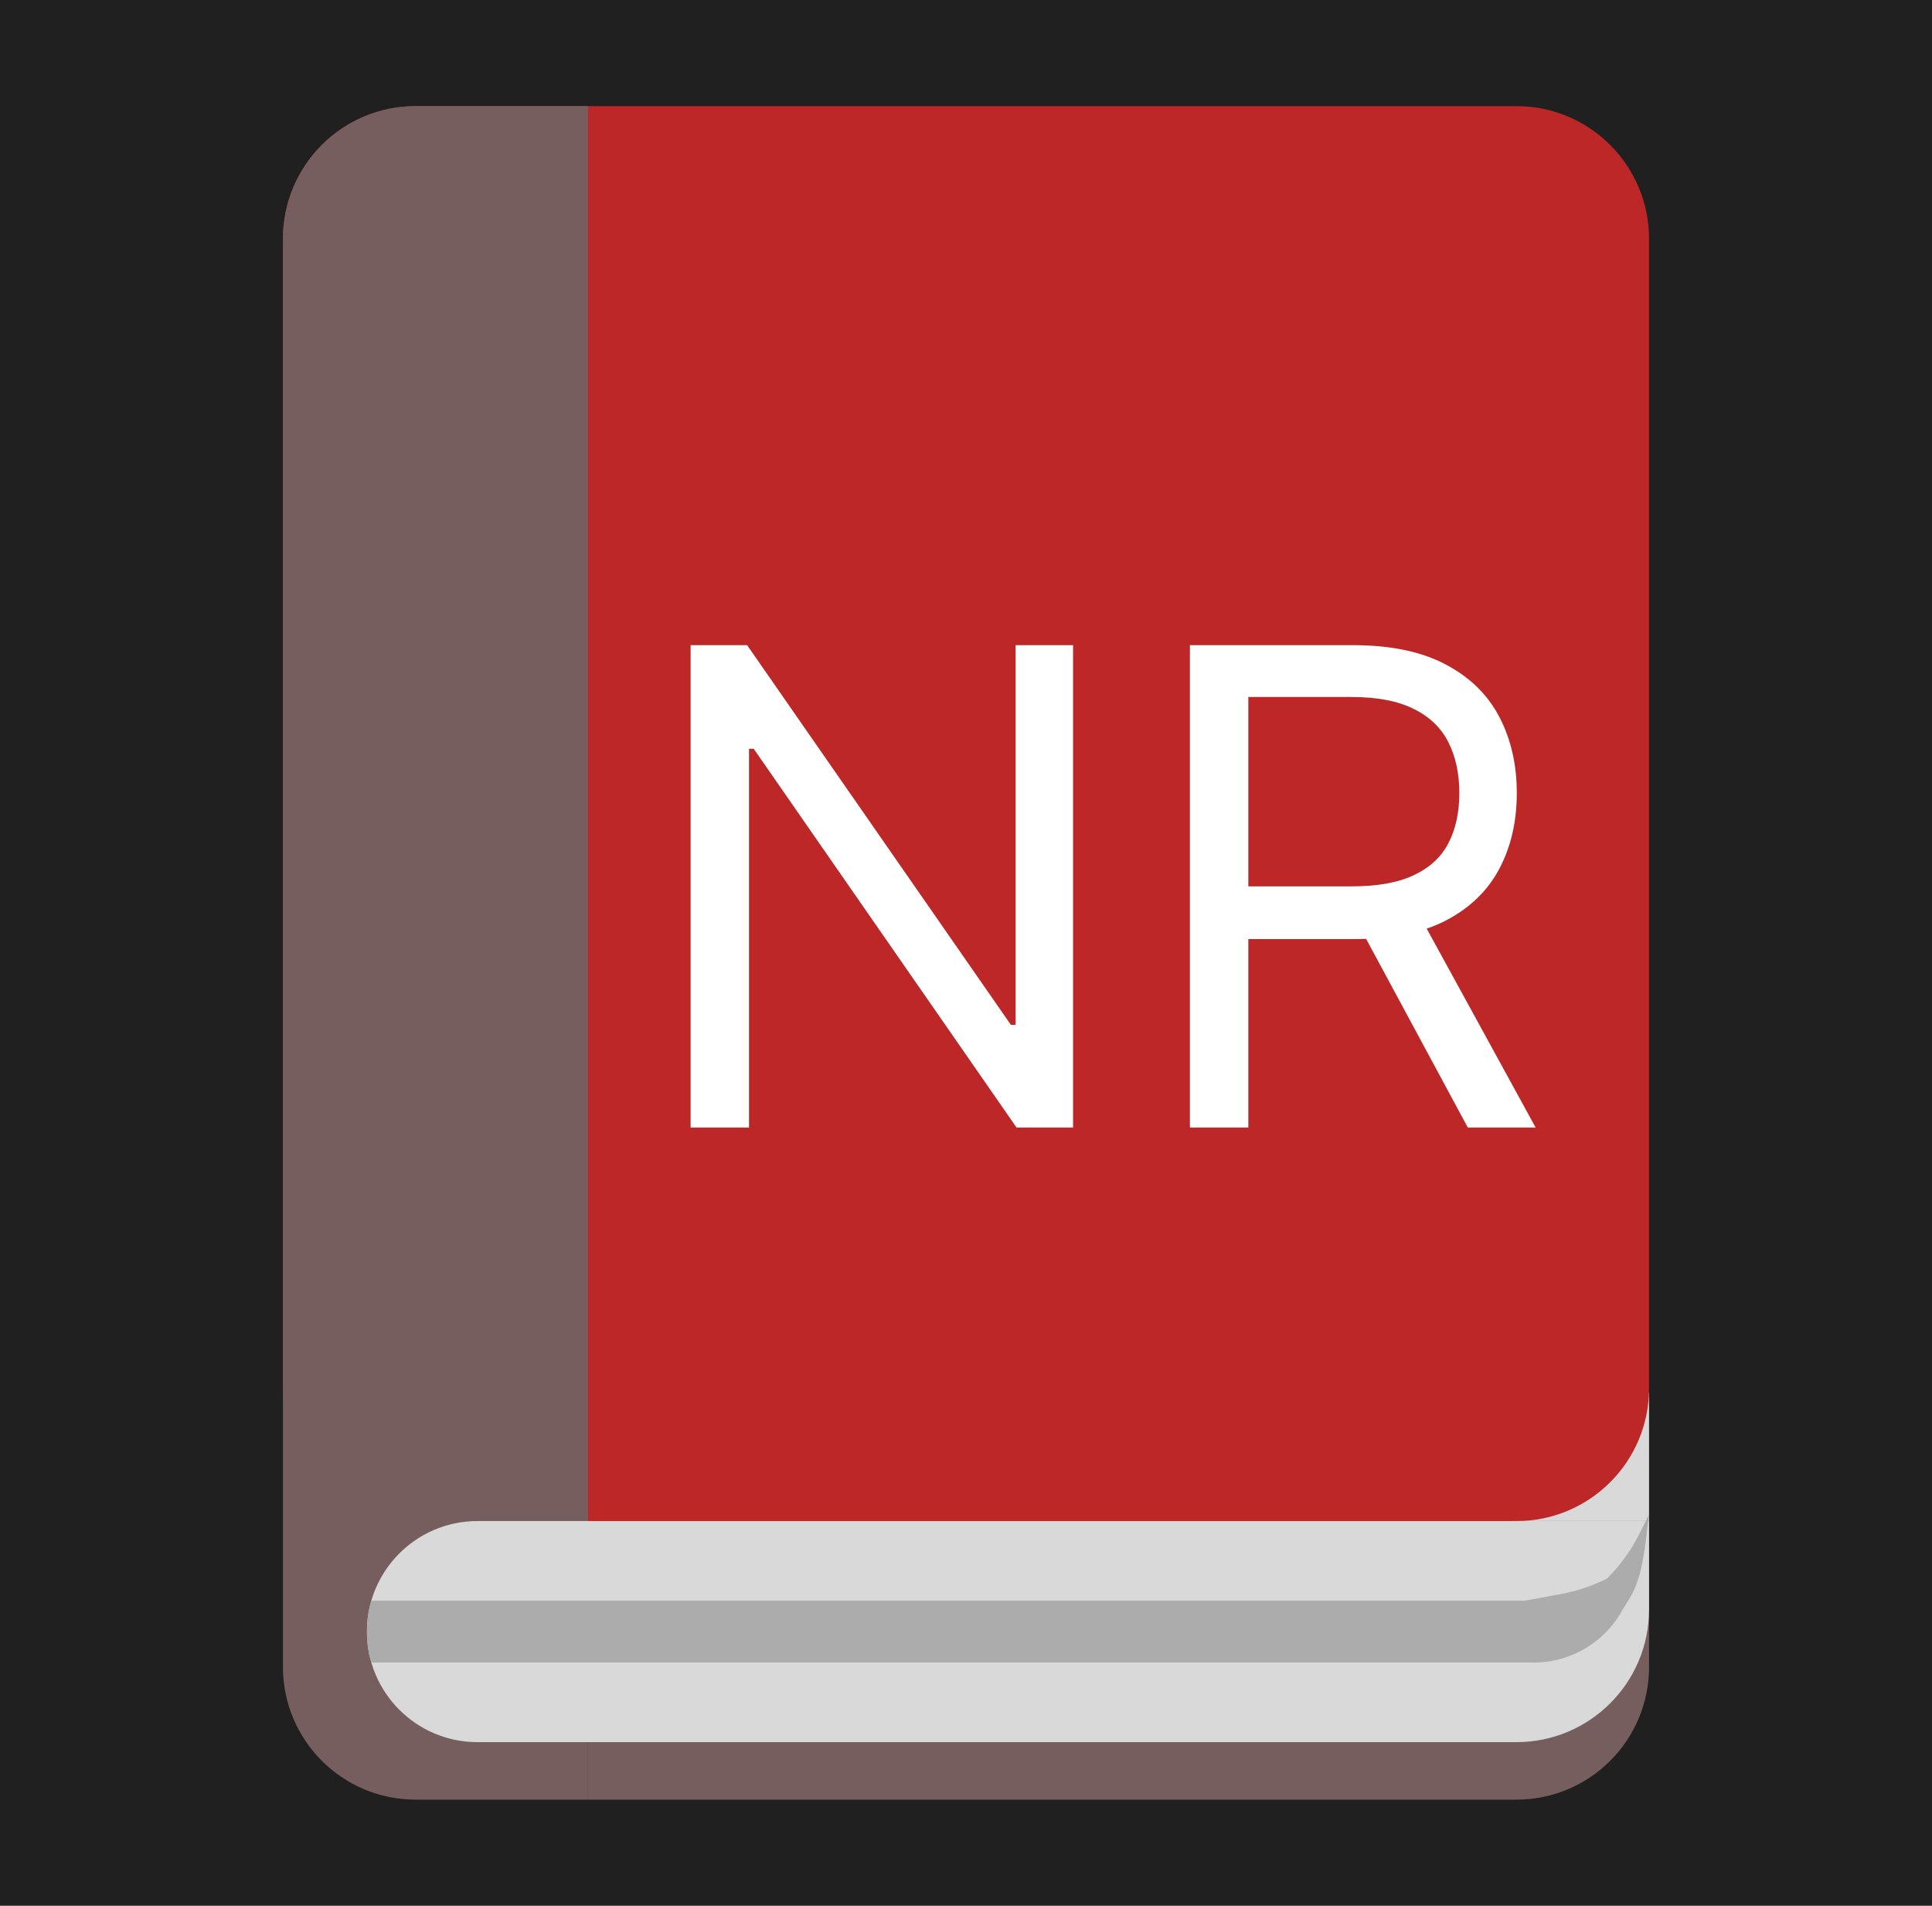
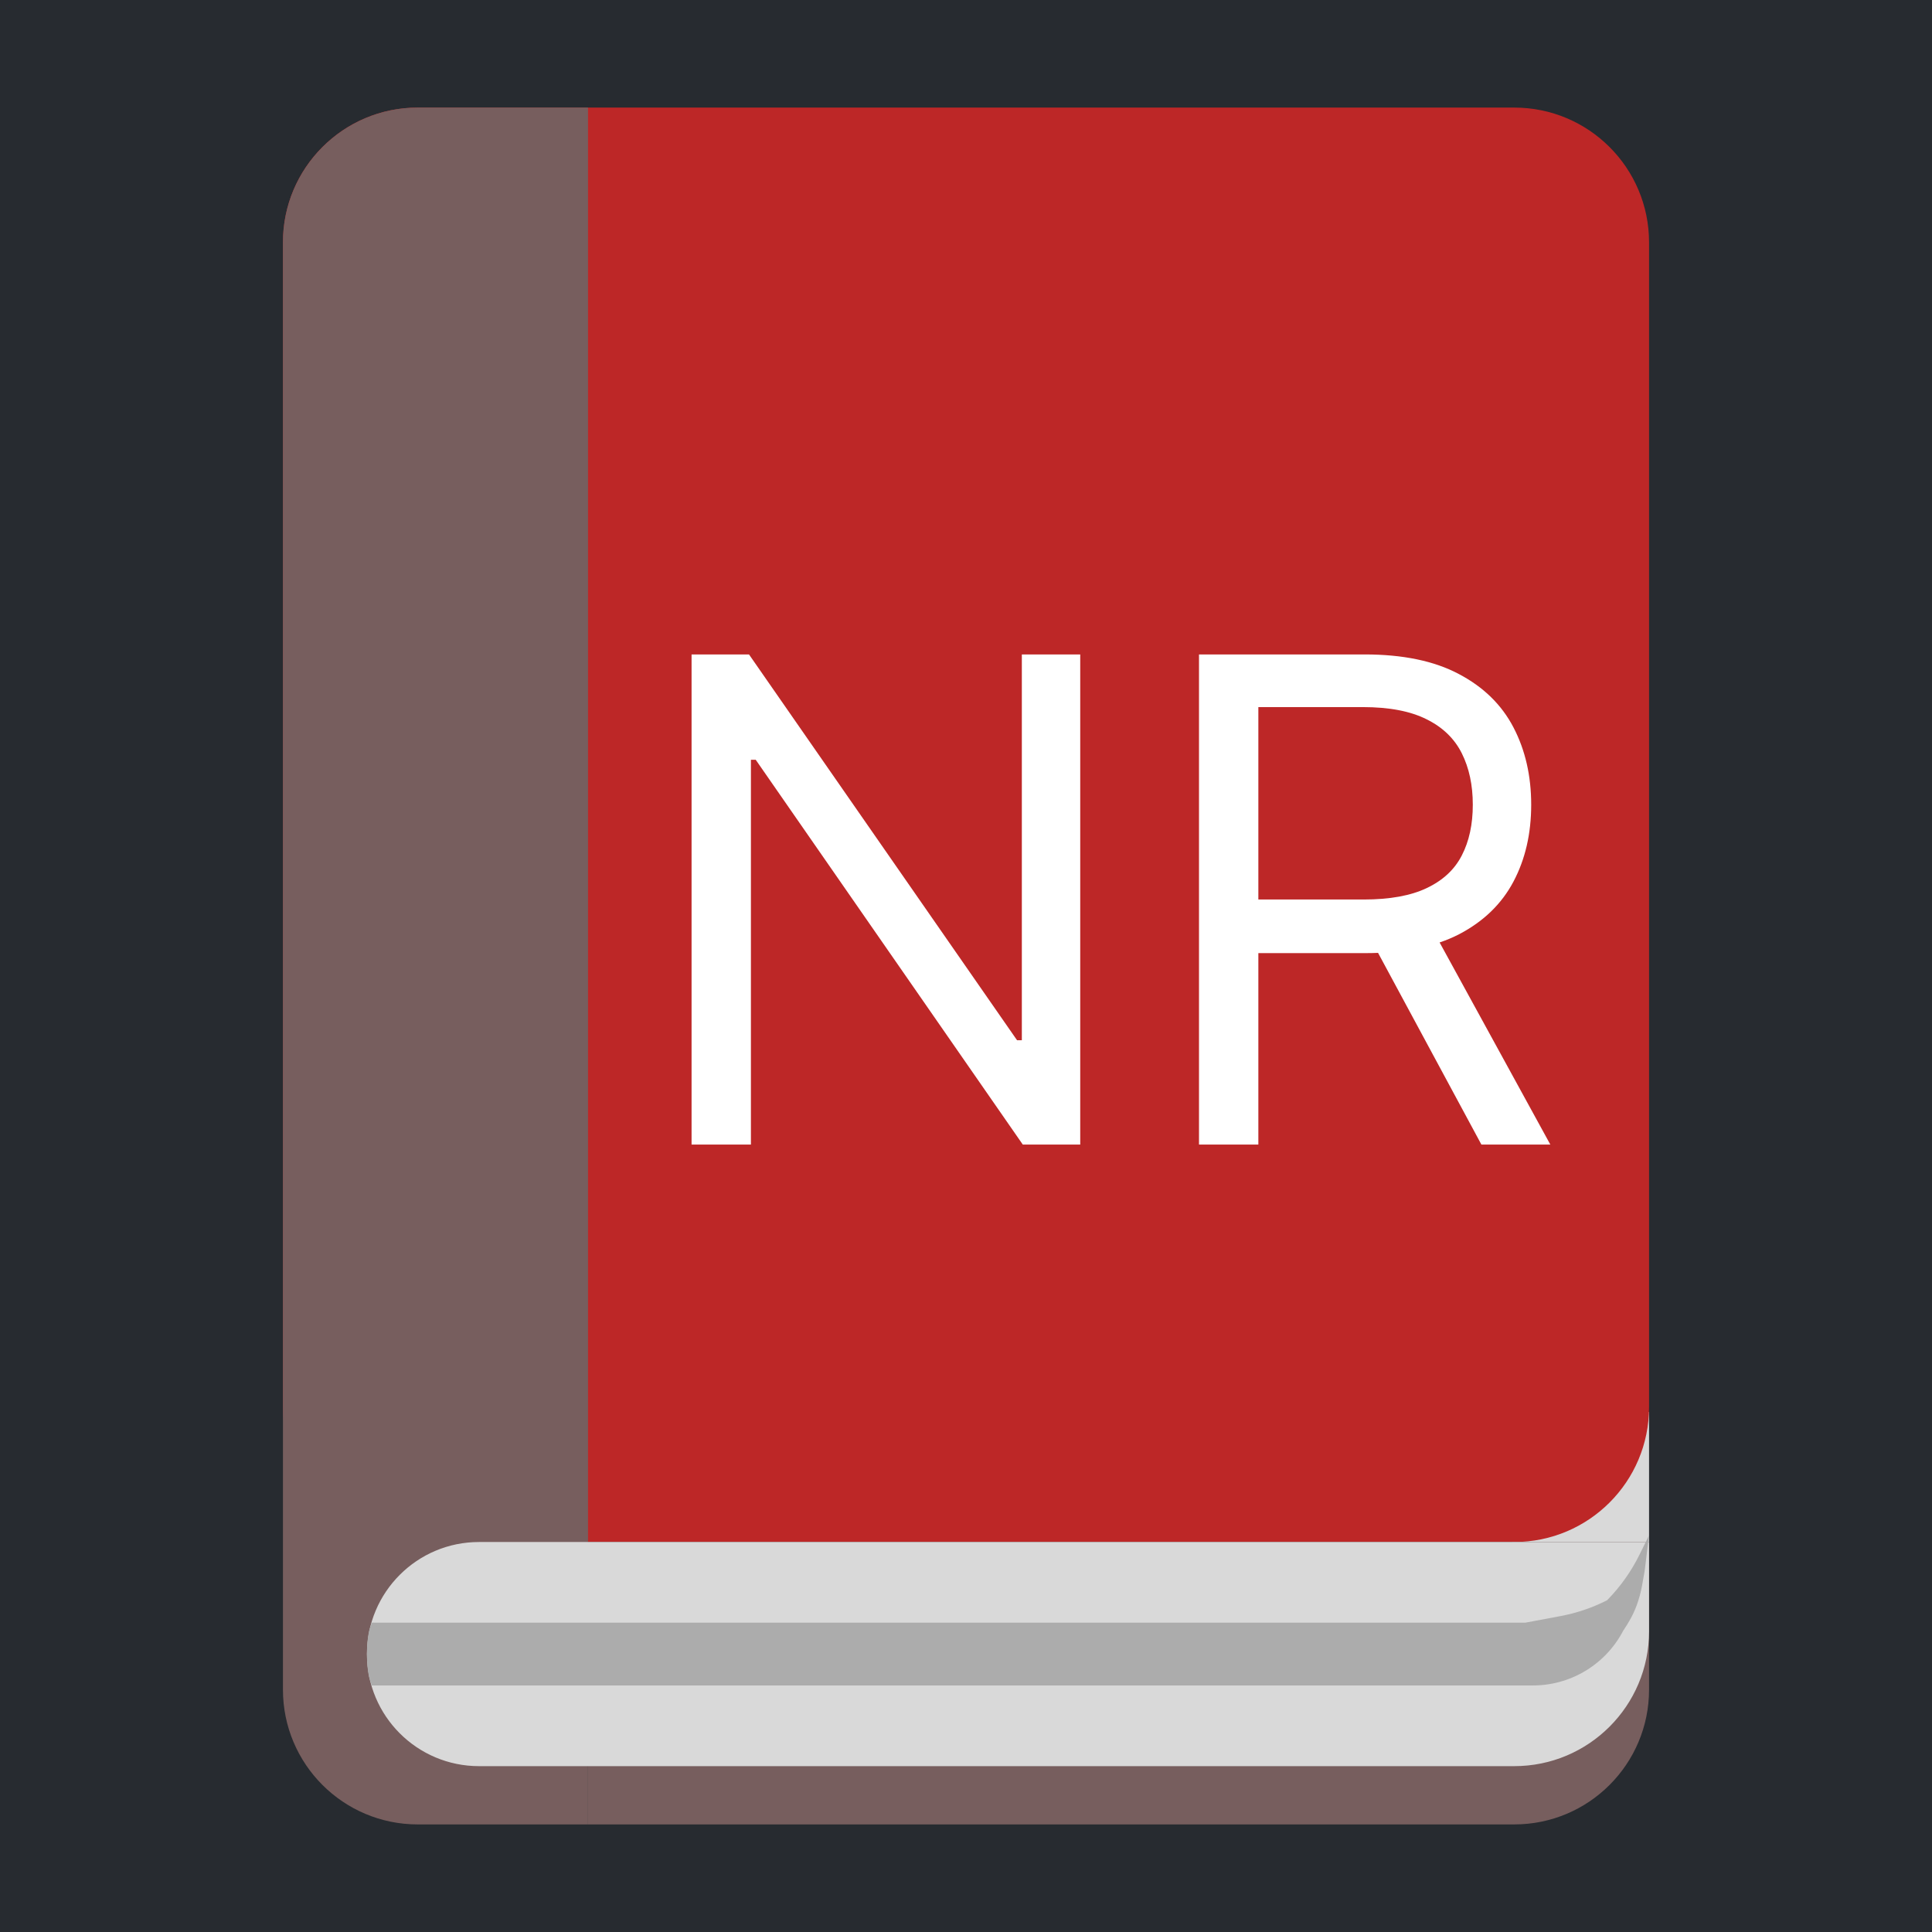
- <svg xmlns="http://www.w3.org/2000/svg" width="437" height="431" viewBox="0 0 437 431" fill="none">
-   <rect width="437" height="431" fill="#202020" />
-   <rect x="342" y="315" width="31" height="29" fill="#D9D9D9" />
-   <rect x="64" y="24" width="309" height="320" rx="30" fill="#BD2727" />
-   <path d="M64 54C64 37.431 77.431 24 94 24H133V407H94C77.431 407 64 393.569 64 377V54Z" fill="#775E5E" />
-   <path d="M242.716 145.909V255H229.932L170.486 169.347H169.42V255H156.21V145.909H168.994L228.653 231.776H229.719V145.909H242.716ZM269.15 255V145.909H306.01C314.533 145.909 321.529 147.365 326.998 150.277C332.466 153.153 336.515 157.113 339.143 162.156C341.77 167.198 343.084 172.933 343.084 179.361C343.084 185.788 341.77 191.488 339.143 196.46C336.515 201.431 332.484 205.337 327.051 208.178C321.618 210.984 314.675 212.386 306.224 212.386H276.394V200.455H305.797C311.621 200.455 316.309 199.602 319.86 197.898C323.447 196.193 326.039 193.778 327.637 190.653C329.27 187.493 330.087 183.729 330.087 179.361C330.087 174.993 329.27 171.175 327.637 167.908C326.003 164.641 323.393 162.12 319.807 160.344C316.22 158.533 311.479 157.628 305.584 157.628H282.36V255H269.15ZM320.499 205.994L347.346 255H332.005L305.584 205.994H320.499Z" fill="white" />
-   <path d="M133 344H373V377C373 393.569 359.569 407 343 407H133V344Z" fill="#775E5E" />
-   <path d="M83 369C83 355.193 94.193 344 108 344H373V364C373 380.569 359.569 394 343 394H108C94.193 394 83 382.807 83 369V369Z" fill="#D9D9D9" />
-   <path d="M84 362H368V362C364.427 370.484 356.118 376 346.913 376H84V362Z" fill="#ACACAC" />
-   <ellipse cx="84.5" cy="369" rx="1.5" ry="7" fill="#ACACAC" />
-   <path d="M363.5 357C366.481 354.019 368.961 350.578 370.846 346.808L373 342.5L372 350.5L371.413 353.728C371.138 355.239 370.729 356.724 370.189 358.163V358.163C369.731 359.385 369.162 360.563 368.49 361.683L368 362.5L367.277 363.584C367.194 363.709 367 363.65 367 363.5V363.5L345 362L353.003 360.518C356.65 359.843 360.183 358.658 363.5 357V357V357Z" fill="#ACACAC" />
+ <svg xmlns="http://www.w3.org/2000/svg" width="430" height="430" viewBox="0 0 430 430" fill="none">
+   <rect width="430" height="430" fill="#272B30" />
+   <rect x="336.522" y="314.269" width="30.503" height="28.933" fill="#D9D9D9" />
+   <rect x="62.975" y="23.944" width="304.05" height="319.258" rx="30" fill="#BD2727" />
+   <path d="M62.975 53.944C62.975 37.376 76.406 23.944 92.975 23.944H130.87V406.056H92.975C76.406 406.056 62.975 392.624 62.975 376.056V53.944Z" fill="#775E5E" />
+   <path d="M240.425 145.656V254.747H227.641L168.195 169.094H167.13V254.747H153.92V145.656H166.704L226.363 231.523H227.428V145.656H240.425ZM266.859 254.747V145.656H303.72C312.243 145.656 319.238 147.112 324.707 150.024C330.176 152.9 334.224 156.86 336.852 161.903C339.48 166.945 340.794 172.68 340.794 179.108C340.794 185.535 339.48 191.235 336.852 196.207C334.224 201.178 330.194 205.084 324.76 207.925C319.327 210.731 312.385 212.133 303.933 212.133H274.103V200.202H303.507C309.331 200.202 314.018 199.349 317.569 197.645C321.156 195.94 323.748 193.525 325.346 190.4C326.98 187.24 327.797 183.476 327.797 179.108C327.797 174.74 326.98 170.922 325.346 167.655C323.713 164.388 321.103 161.867 317.516 160.092C313.929 158.28 309.189 157.375 303.294 157.375H280.069V254.747H266.859ZM318.209 205.741L345.055 254.747H329.714L303.294 205.741H318.209Z" fill="white" />
+   <path d="M130.87 343.202H367.025V376.055C367.025 392.624 353.594 406.055 337.025 406.055H130.87V343.202Z" fill="#775E5E" />
+   <path d="M81.67 368.144C81.67 354.369 92.837 343.202 106.612 343.202H367.025V363.086C367.025 379.654 353.594 393.086 337.025 393.086H106.612C92.837 393.086 81.67 381.919 81.67 368.144V368.144Z" fill="#D9D9D9" />
+   <path d="M82.654 361.16H362.105V361.16C358.593 369.617 350.336 375.128 341.179 375.128H82.654V361.16Z" fill="#ACACAC" />
+   <ellipse cx="83.146" cy="368.144" rx="1.476" ry="6.984" fill="#ACACAC" />
+   <path d="M357.677 356.172C360.61 353.198 363.047 349.773 364.894 346.027L367.025 341.706L366.041 349.687L365.463 352.913C365.193 354.418 364.791 355.895 364.26 357.329V357.329C363.808 358.55 363.247 359.729 362.584 360.85L362.105 361.659L361.395 362.739C361.314 362.863 361.121 362.805 361.121 362.657V362.657L339.474 361.16L347.336 359.684C350.932 359.009 354.414 357.826 357.677 356.172V356.172V356.172Z" fill="#ACACAC" />
</svg>
